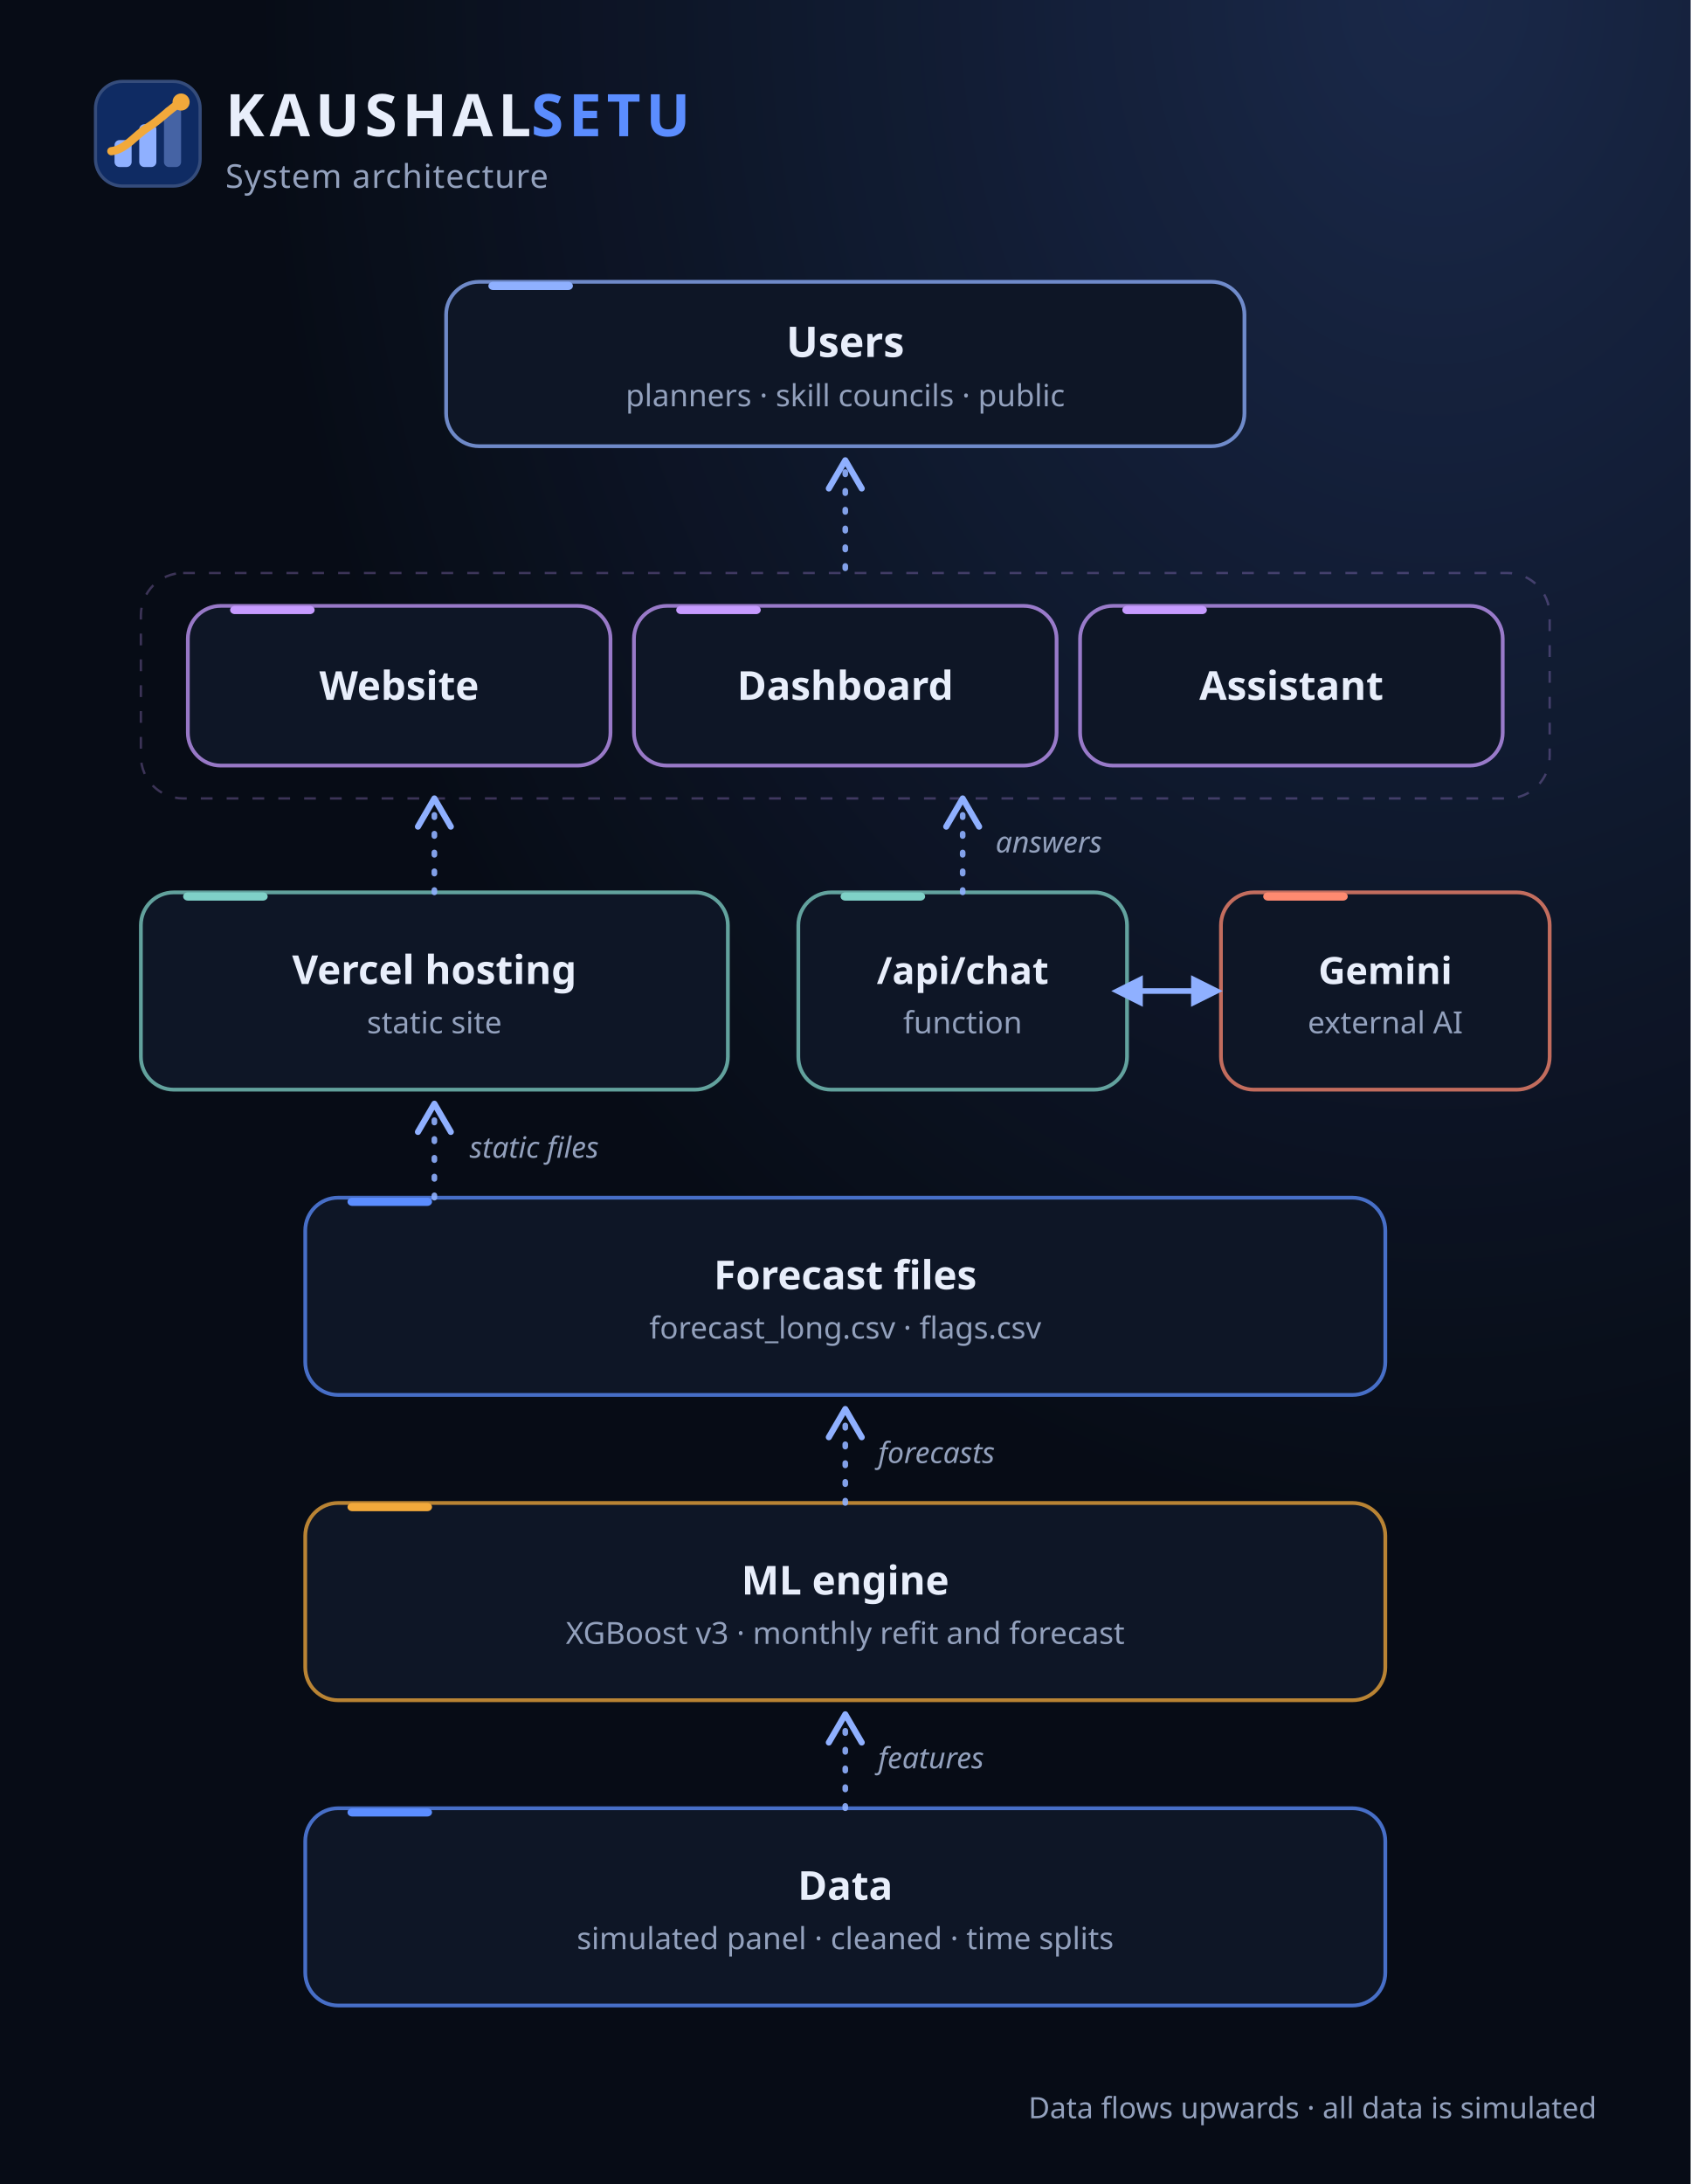
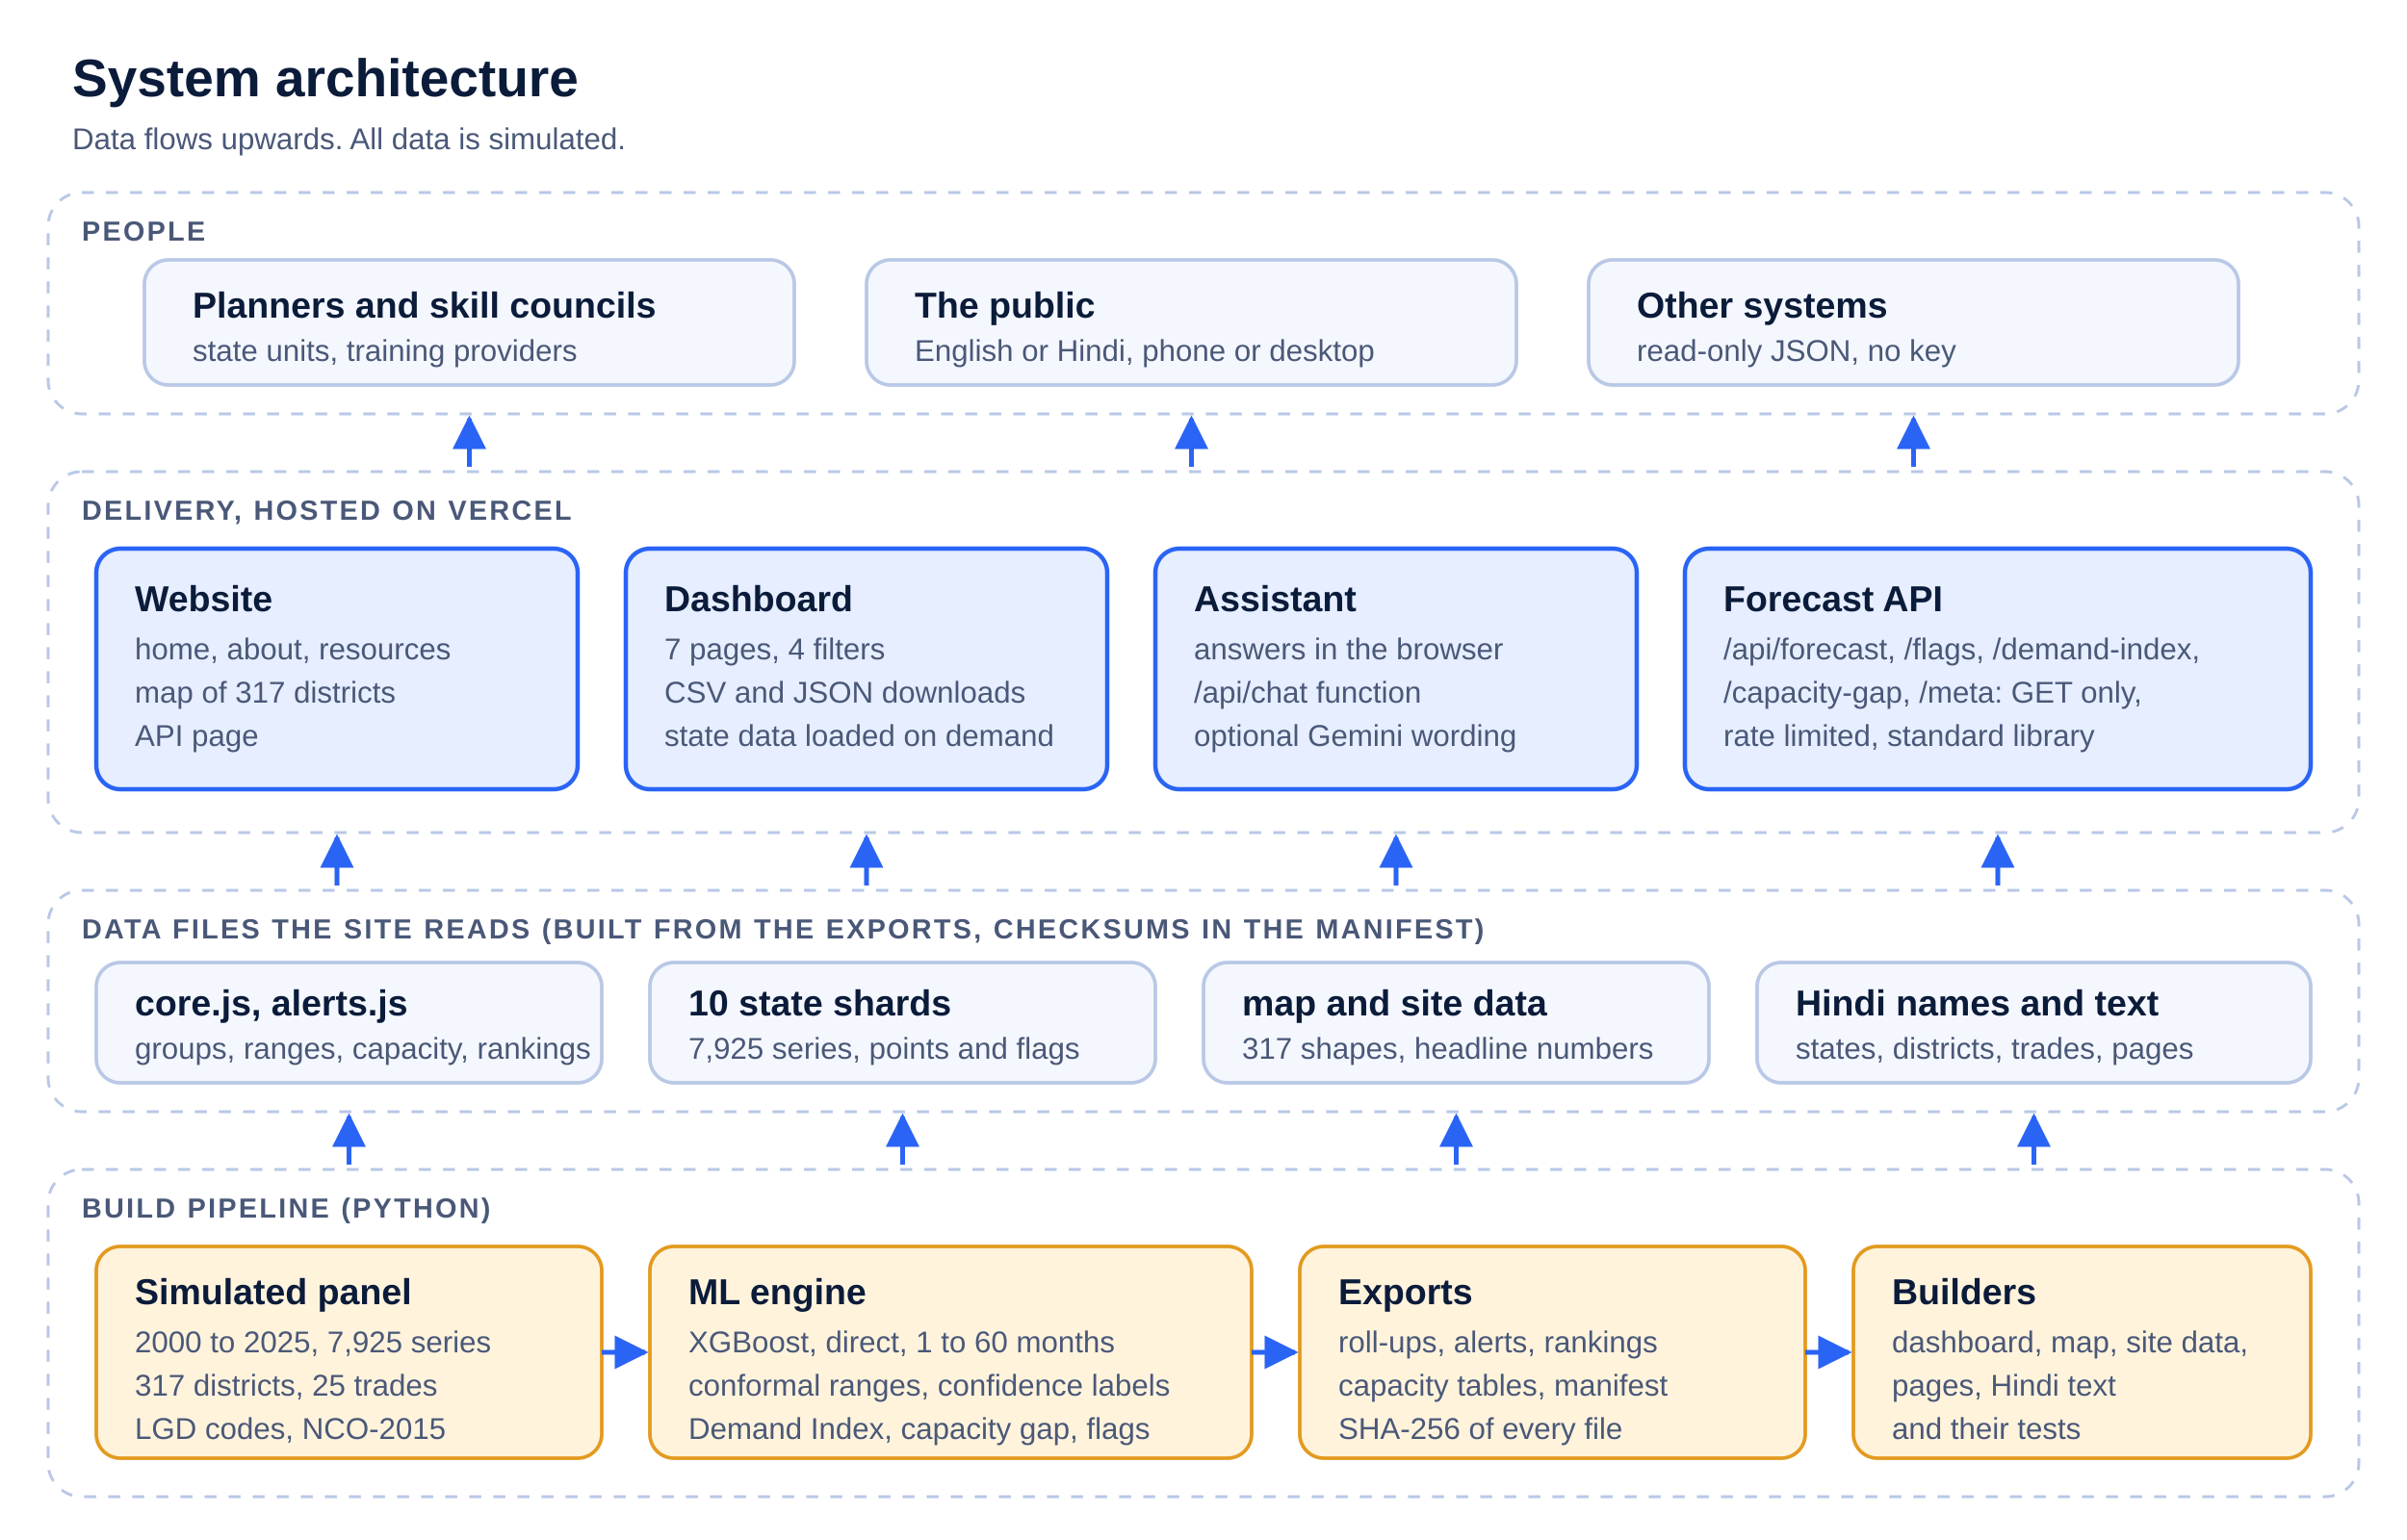
- <svg xmlns="http://www.w3.org/2000/svg" viewBox="0 0 720 930" width="720" height="930" font-family="Geist, Segoe UI, system-ui, sans-serif" role="img" aria-label="KaushalSetu system architecture">
+ <svg xmlns="http://www.w3.org/2000/svg" viewBox="0 0 1000 640" role="img" aria-labelledby="t d" font-family="Segoe UI, system-ui, Arial, sans-serif">
  <defs>
-     <marker id="ah" viewBox="0 0 10 10" refX="5" refY="5" markerWidth="7" markerHeight="7" orient="auto-start-reverse">
-       <path d="M1 1 L9 5 L1 9 z" fill="#8FB0FF" />
+     <marker id="a" viewBox="0 0 10 10" refX="9" refY="5" markerWidth="7" markerHeight="7" orient="auto">
+       <path d="M0 0L10 5L0 10z" fill="#2A64F5" />
    </marker>
-     <radialGradient id="g1" cx="85%" cy="0%" r="70%">
-       <stop offset="0" stop-color="#5B8DFF" stop-opacity=".22" />
-       <stop offset="1" stop-color="#5B8DFF" stop-opacity="0" />
-     </radialGradient>
+     <style>
+       .box { fill: #F4F7FD; stroke: #B9C8E6; stroke-width: 1.5; }
+       .hi { fill: #E6EEFF; stroke: #2A64F5; stroke-width: 1.8; }
+       .warm { fill: #FFF3DC; stroke: #E39A1F; stroke-width: 1.5; }
+       .t { fill: #0B1B3A; font-size: 15px; font-weight: 650; }
+       .s { fill: #4A5878; font-size: 12.5px; }
+       .l { fill: #2A64F5; font-size: 12px; font-weight: 600; }
+       .band { fill: none; stroke: #B9C8E6; stroke-dasharray: 5 5; stroke-width: 1.2; }
+       .bl { fill: #4A5878; font-size: 11.5px; letter-spacing: .08em; font-weight: 700; }
+       line, path.ar { stroke: #2A64F5; stroke-width: 2; fill: none; marker-end: url(#a); }
+     </style>
  </defs>
-   <rect width="720" height="930" fill="#070C16" />
-   <rect width="720" height="930" fill="url(#g1)" />
-   <g transform="translate(40 34) scale(1.35)">
-     <rect width="34" height="34" rx="9" fill="#0F2B63" />
-     <rect x=".5" y=".5" width="33" height="33" rx="8.5" fill="none" stroke="#fff" stroke-opacity=".16" />
-     <rect x="6.5" y="19" width="5.4" height="8.5" rx="1.6" fill="#8FB0FF" />
-     <rect x="14.3" y="14" width="5.4" height="13.5" rx="1.6" fill="#8FB0FF" />
-     <rect x="22.1" y="8.5" width="5.4" height="19" rx="1.6" fill="#8FB0FF" fill-opacity=".42" />
-     <path d="M5.5 22.5C10 22 13 17.5 17 15S23.5 9.5 27.5 7" fill="none" stroke="#F2A93B" stroke-width="2.6" stroke-linecap="round" stroke-linejoin="round" />
-     <circle cx="27.5" cy="7" r="2.7" fill="#F2A93B" />
-   </g>
-   <text x="96" y="58" fill="#E8EEFB" font-size="25" font-weight="800" letter-spacing="2.2">KAUSHAL<tspan fill="#5B8DFF">SETU</tspan>
-   </text>
-   <text x="96" y="80" fill="#93A1BD" font-size="14" letter-spacing=".4">System architecture</text>
-   <rect x="190" y="120" width="340" height="70" rx="14" fill="#0E1626" stroke="#8FB0FF" stroke-opacity=".75" stroke-width="1.6" />
-   <rect x="208" y="120" width="36" height="3.5" rx="2" fill="#8FB0FF" />
-   <text x="360.0" y="152.0" text-anchor="middle" fill="#E8EEFB" font-size="18" font-weight="700">Users</text>
-   <text x="360.0" y="173.0" text-anchor="middle" fill="#93A1BD" font-size="13">planners · skill councils · public</text>
-   <rect x="60" y="244" width="600" height="96" rx="18" fill="none" stroke="#C69BFF" stroke-opacity=".28" stroke-dasharray="5 6" />
-   <rect x="80" y="258" width="180" height="68" rx="14" fill="#0E1626" stroke="#C69BFF" stroke-opacity=".75" stroke-width="1.6" />
-   <rect x="98" y="258" width="36" height="3.5" rx="2" fill="#C69BFF" />
-   <text x="170.0" y="298.0" text-anchor="middle" fill="#E8EEFB" font-size="17" font-weight="700">Website</text>
-   <rect x="270" y="258" width="180" height="68" rx="14" fill="#0E1626" stroke="#C69BFF" stroke-opacity=".75" stroke-width="1.6" />
-   <rect x="288" y="258" width="36" height="3.5" rx="2" fill="#C69BFF" />
-   <text x="360.0" y="298.0" text-anchor="middle" fill="#E8EEFB" font-size="17" font-weight="700">Dashboard</text>
-   <rect x="460" y="258" width="180" height="68" rx="14" fill="#0E1626" stroke="#C69BFF" stroke-opacity=".75" stroke-width="1.6" />
-   <rect x="478" y="258" width="36" height="3.5" rx="2" fill="#C69BFF" />
-   <text x="550.0" y="298.0" text-anchor="middle" fill="#E8EEFB" font-size="17" font-weight="700">Assistant</text>
-   <rect x="60" y="380" width="250" height="84" rx="14" fill="#0E1626" stroke="#7FD1C7" stroke-opacity=".75" stroke-width="1.6" />
-   <rect x="78" y="380" width="36" height="3.5" rx="2" fill="#7FD1C7" />
-   <text x="185.0" y="419.0" text-anchor="middle" fill="#E8EEFB" font-size="17" font-weight="700">Vercel hosting</text>
-   <text x="185.0" y="440.0" text-anchor="middle" fill="#93A1BD" font-size="13">static site</text>
-   <rect x="340" y="380" width="140" height="84" rx="14" fill="#0E1626" stroke="#7FD1C7" stroke-opacity=".75" stroke-width="1.6" />
-   <rect x="358" y="380" width="36" height="3.5" rx="2" fill="#7FD1C7" />
-   <text x="410.0" y="419.0" text-anchor="middle" fill="#E8EEFB" font-size="16" font-weight="700">/api/chat</text>
-   <text x="410.0" y="440.0" text-anchor="middle" fill="#93A1BD" font-size="13">function</text>
-   <rect x="520" y="380" width="140" height="84" rx="14" fill="#0E1626" stroke="#FF8A70" stroke-opacity=".75" stroke-width="1.6" />
-   <rect x="538" y="380" width="36" height="3.5" rx="2" fill="#FF8A70" />
-   <text x="590.0" y="419.0" text-anchor="middle" fill="#E8EEFB" font-size="16" font-weight="700">Gemini</text>
-   <text x="590.0" y="440.0" text-anchor="middle" fill="#93A1BD" font-size="13">external AI</text>
-   <line x1="480" y1="422.0" x2="514" y2="422.0" stroke="#8FB0FF" stroke-width="2.4" marker-end="url(#ah)" marker-start="url(#ah)" />
-   <rect x="130" y="510" width="460" height="84" rx="14" fill="#0E1626" stroke="#5B8DFF" stroke-opacity=".75" stroke-width="1.6" />
-   <rect x="148" y="510" width="36" height="3.5" rx="2" fill="#5B8DFF" />
-   <text x="360.0" y="549.0" text-anchor="middle" fill="#E8EEFB" font-size="17" font-weight="700">Forecast files</text>
-   <text x="360.0" y="570.0" text-anchor="middle" fill="#93A1BD" font-size="13">forecast_long.csv · flags.csv</text>
-   <rect x="130" y="640" width="460" height="84" rx="14" fill="#0E1626" stroke="#F2A93B" stroke-opacity=".75" stroke-width="1.6" />
-   <rect x="148" y="640" width="36" height="3.5" rx="2" fill="#F2A93B" />
-   <text x="360.0" y="679.0" text-anchor="middle" fill="#E8EEFB" font-size="17" font-weight="700">ML engine</text>
-   <text x="360.0" y="700.0" text-anchor="middle" fill="#93A1BD" font-size="13">XGBoost v3 · monthly refit and forecast</text>
-   <rect x="130" y="770" width="460" height="84" rx="14" fill="#0E1626" stroke="#5B8DFF" stroke-opacity=".75" stroke-width="1.6" />
-   <rect x="148" y="770" width="36" height="3.5" rx="2" fill="#5B8DFF" />
-   <text x="360.0" y="809.0" text-anchor="middle" fill="#E8EEFB" font-size="17" font-weight="700">Data</text>
-   <text x="360.0" y="830.0" text-anchor="middle" fill="#93A1BD" font-size="13">simulated panel · cleaned · time splits</text>
-   <line x1="360.0" y1="242" x2="360.0" y2="200" stroke="#8FB0FF" stroke-width="2.4" stroke-dasharray="1 7" stroke-linecap="round" opacity=".9" />
-   <path d="M353.0 208 L360.0 196 L367.0 208" fill="none" stroke="#8FB0FF" stroke-width="2.6" stroke-linecap="round" stroke-linejoin="round" />
-   <line x1="185" y1="380" x2="185" y2="344" stroke="#8FB0FF" stroke-width="2.4" stroke-dasharray="1 7" stroke-linecap="round" opacity=".9" />
-   <path d="M178 352 L185 340 L192 352" fill="none" stroke="#8FB0FF" stroke-width="2.6" stroke-linecap="round" stroke-linejoin="round" />
-   <line x1="410" y1="380" x2="410" y2="344" stroke="#8FB0FF" stroke-width="2.4" stroke-dasharray="1 7" stroke-linecap="round" opacity=".9" />
-   <path d="M403 352 L410 340 L417 352" fill="none" stroke="#8FB0FF" stroke-width="2.6" stroke-linecap="round" stroke-linejoin="round" />
-   <line x1="185" y1="510" x2="185" y2="474" stroke="#8FB0FF" stroke-width="2.4" stroke-dasharray="1 7" stroke-linecap="round" opacity=".9" />
-   <path d="M178 482 L185 470 L192 482" fill="none" stroke="#8FB0FF" stroke-width="2.6" stroke-linecap="round" stroke-linejoin="round" />
-   <line x1="360.0" y1="640" x2="360.0" y2="604" stroke="#8FB0FF" stroke-width="2.4" stroke-dasharray="1 7" stroke-linecap="round" opacity=".9" />
-   <path d="M353.0 612 L360.0 600 L367.0 612" fill="none" stroke="#8FB0FF" stroke-width="2.6" stroke-linecap="round" stroke-linejoin="round" />
-   <line x1="360.0" y1="770" x2="360.0" y2="734" stroke="#8FB0FF" stroke-width="2.4" stroke-dasharray="1 7" stroke-linecap="round" opacity=".9" />
-   <path d="M353.0 742 L360.0 730 L367.0 742" fill="none" stroke="#8FB0FF" stroke-width="2.6" stroke-linecap="round" stroke-linejoin="round" />
-   <text x="374.0" y="623" fill="#93A1BD" font-size="12.5" font-style="italic">forecasts</text>
-   <text x="374.0" y="753" fill="#93A1BD" font-size="12.5" font-style="italic">features</text>
-   <text x="200" y="493" fill="#93A1BD" font-size="12.5" font-style="italic">static files</text>
-   <text x="424" y="363" fill="#93A1BD" font-size="12.5" font-style="italic">answers</text>
-   <text x="680" y="902" text-anchor="end" fill="#93A1BD" font-size="12.5">Data flows upwards · all data is simulated</text>
+   <rect width="1000" height="640" fill="#ffffff" />
+   <text x="30" y="40" class="t" style="font-size:22px">System architecture</text>
+   <text x="30" y="62" class="s">Data flows upwards. All data is simulated.</text>
+   <rect class="band" x="20" y="80" width="960" height="92" rx="14" />
+   <text class="bl" x="34" y="100">PEOPLE</text>
+   <rect class="box" x="60" y="108" width="270" height="52" rx="10" />
+   <text class="t" x="80" y="132">Planners and skill councils</text>
+   <text class="s" x="80" y="150">state units, training providers</text>
+   <rect class="box" x="360" y="108" width="270" height="52" rx="10" />
+   <text class="t" x="380" y="132">The public</text>
+   <text class="s" x="380" y="150">English or Hindi, phone or desktop</text>
+   <rect class="box" x="660" y="108" width="270" height="52" rx="10" />
+   <text class="t" x="680" y="132">Other systems</text>
+   <text class="s" x="680" y="150">read-only JSON, no key</text>
+   <rect class="band" x="20" y="196" width="960" height="150" rx="14" />
+   <text class="bl" x="34" y="216">DELIVERY, HOSTED ON VERCEL</text>
+   <rect class="hi" x="40" y="228" width="200" height="100" rx="10" />
+   <text class="t" x="56" y="254">Website</text>
+   <text class="s" x="56" y="274">home, about, resources</text>
+   <text class="s" x="56" y="292">map of 317 districts</text>
+   <text class="s" x="56" y="310">API page</text>
+   <rect class="hi" x="260" y="228" width="200" height="100" rx="10" />
+   <text class="t" x="276" y="254">Dashboard</text>
+   <text class="s" x="276" y="274">7 pages, 4 filters</text>
+   <text class="s" x="276" y="292">CSV and JSON downloads</text>
+   <text class="s" x="276" y="310">state data loaded on demand</text>
+   <rect class="hi" x="480" y="228" width="200" height="100" rx="10" />
+   <text class="t" x="496" y="254">Assistant</text>
+   <text class="s" x="496" y="274">answers in the browser</text>
+   <text class="s" x="496" y="292">/api/chat function</text>
+   <text class="s" x="496" y="310">optional Gemini wording</text>
+   <rect class="hi" x="700" y="228" width="260" height="100" rx="10" />
+   <text class="t" x="716" y="254">Forecast API</text>
+   <text class="s" x="716" y="274">/api/forecast, /flags, /demand-index,</text>
+   <text class="s" x="716" y="292">/capacity-gap, /meta: GET only,</text>
+   <text class="s" x="716" y="310">rate limited, standard library</text>
+   <rect class="band" x="20" y="370" width="960" height="92" rx="14" />
+   <text class="bl" x="34" y="390">DATA FILES THE SITE READS (BUILT FROM THE EXPORTS, CHECKSUMS IN THE MANIFEST)</text>
+   <rect class="box" x="40" y="400" width="210" height="50" rx="10" />
+   <text class="t" x="56" y="422">core.js, alerts.js</text>
+   <text class="s" x="56" y="440">groups, ranges, capacity, rankings</text>
+   <rect class="box" x="270" y="400" width="210" height="50" rx="10" />
+   <text class="t" x="286" y="422">10 state shards</text>
+   <text class="s" x="286" y="440">7,925 series, points and flags</text>
+   <rect class="box" x="500" y="400" width="210" height="50" rx="10" />
+   <text class="t" x="516" y="422">map and site data</text>
+   <text class="s" x="516" y="440">317 shapes, headline numbers</text>
+   <rect class="box" x="730" y="400" width="230" height="50" rx="10" />
+   <text class="t" x="746" y="422">Hindi names and text</text>
+   <text class="s" x="746" y="440">states, districts, trades, pages</text>
+   <rect class="band" x="20" y="486" width="960" height="136" rx="14" />
+   <text class="bl" x="34" y="506">BUILD PIPELINE (PYTHON)</text>
+   <rect class="warm" x="40" y="518" width="210" height="88" rx="10" />
+   <text class="t" x="56" y="542">Simulated panel</text>
+   <text class="s" x="56" y="562">2000 to 2025, 7,925 series</text>
+   <text class="s" x="56" y="580">317 districts, 25 trades</text>
+   <text class="s" x="56" y="598">LGD codes, NCO-2015</text>
+   <rect class="warm" x="270" y="518" width="250" height="88" rx="10" />
+   <text class="t" x="286" y="542">ML engine</text>
+   <text class="s" x="286" y="562">XGBoost, direct, 1 to 60 months</text>
+   <text class="s" x="286" y="580">conformal ranges, confidence labels</text>
+   <text class="s" x="286" y="598">Demand Index, capacity gap, flags</text>
+   <rect class="warm" x="540" y="518" width="210" height="88" rx="10" />
+   <text class="t" x="556" y="542">Exports</text>
+   <text class="s" x="556" y="562">roll-ups, alerts, rankings</text>
+   <text class="s" x="556" y="580">capacity tables, manifest</text>
+   <text class="s" x="556" y="598">SHA-256 of every file</text>
+   <rect class="warm" x="770" y="518" width="190" height="88" rx="10" />
+   <text class="t" x="786" y="542">Builders</text>
+   <text class="s" x="786" y="562">dashboard, map, site data,</text>
+   <text class="s" x="786" y="580">pages, Hindi text</text>
+   <text class="s" x="786" y="598">and their tests</text>
+   <line x1="250" y1="562" x2="268" y2="562" />
+   <line x1="520" y1="562" x2="538" y2="562" />
+   <line x1="750" y1="562" x2="768" y2="562" />
+   <line x1="145" y1="484" x2="145" y2="464" />
+   <line x1="375" y1="484" x2="375" y2="464" />
+   <line x1="605" y1="484" x2="605" y2="464" />
+   <line x1="845" y1="484" x2="845" y2="464" />
+   <line x1="140" y1="368" x2="140" y2="348" />
+   <line x1="360" y1="368" x2="360" y2="348" />
+   <line x1="580" y1="368" x2="580" y2="348" />
+   <line x1="830" y1="368" x2="830" y2="348" />
+   <line x1="195" y1="194" x2="195" y2="174" />
+   <line x1="495" y1="194" x2="495" y2="174" />
+   <line x1="795" y1="194" x2="795" y2="174" />
</svg>
